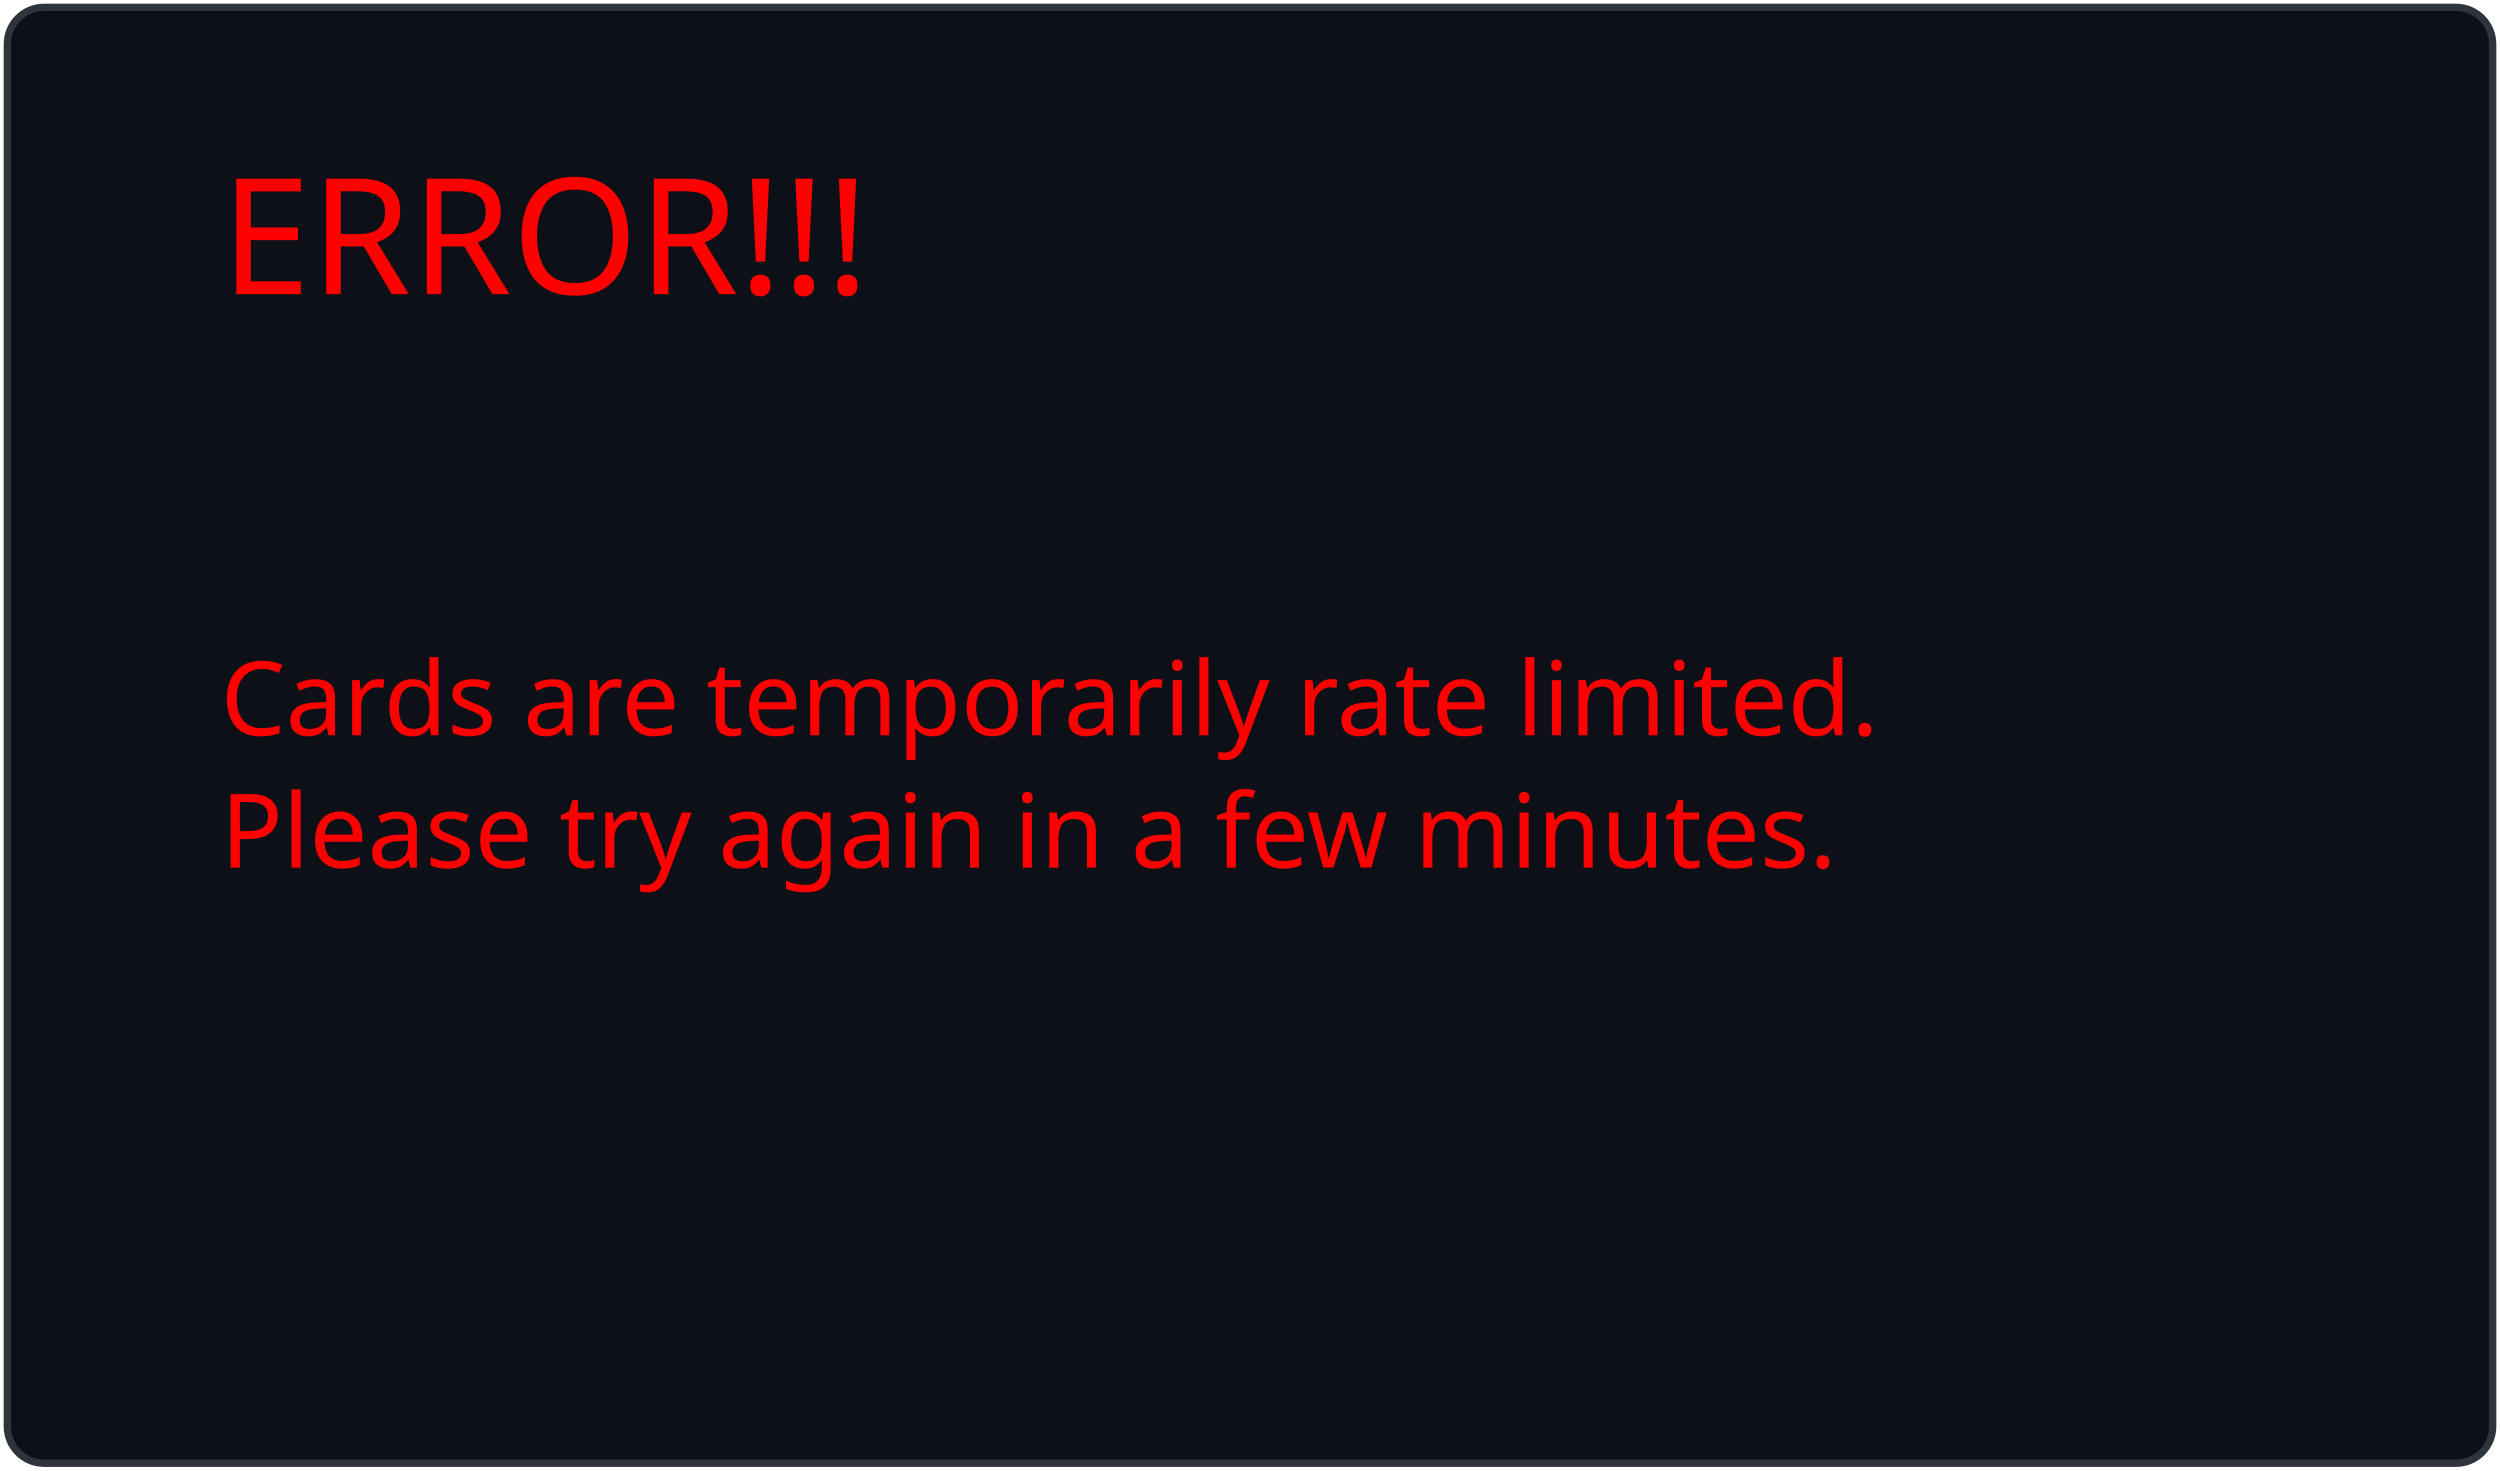
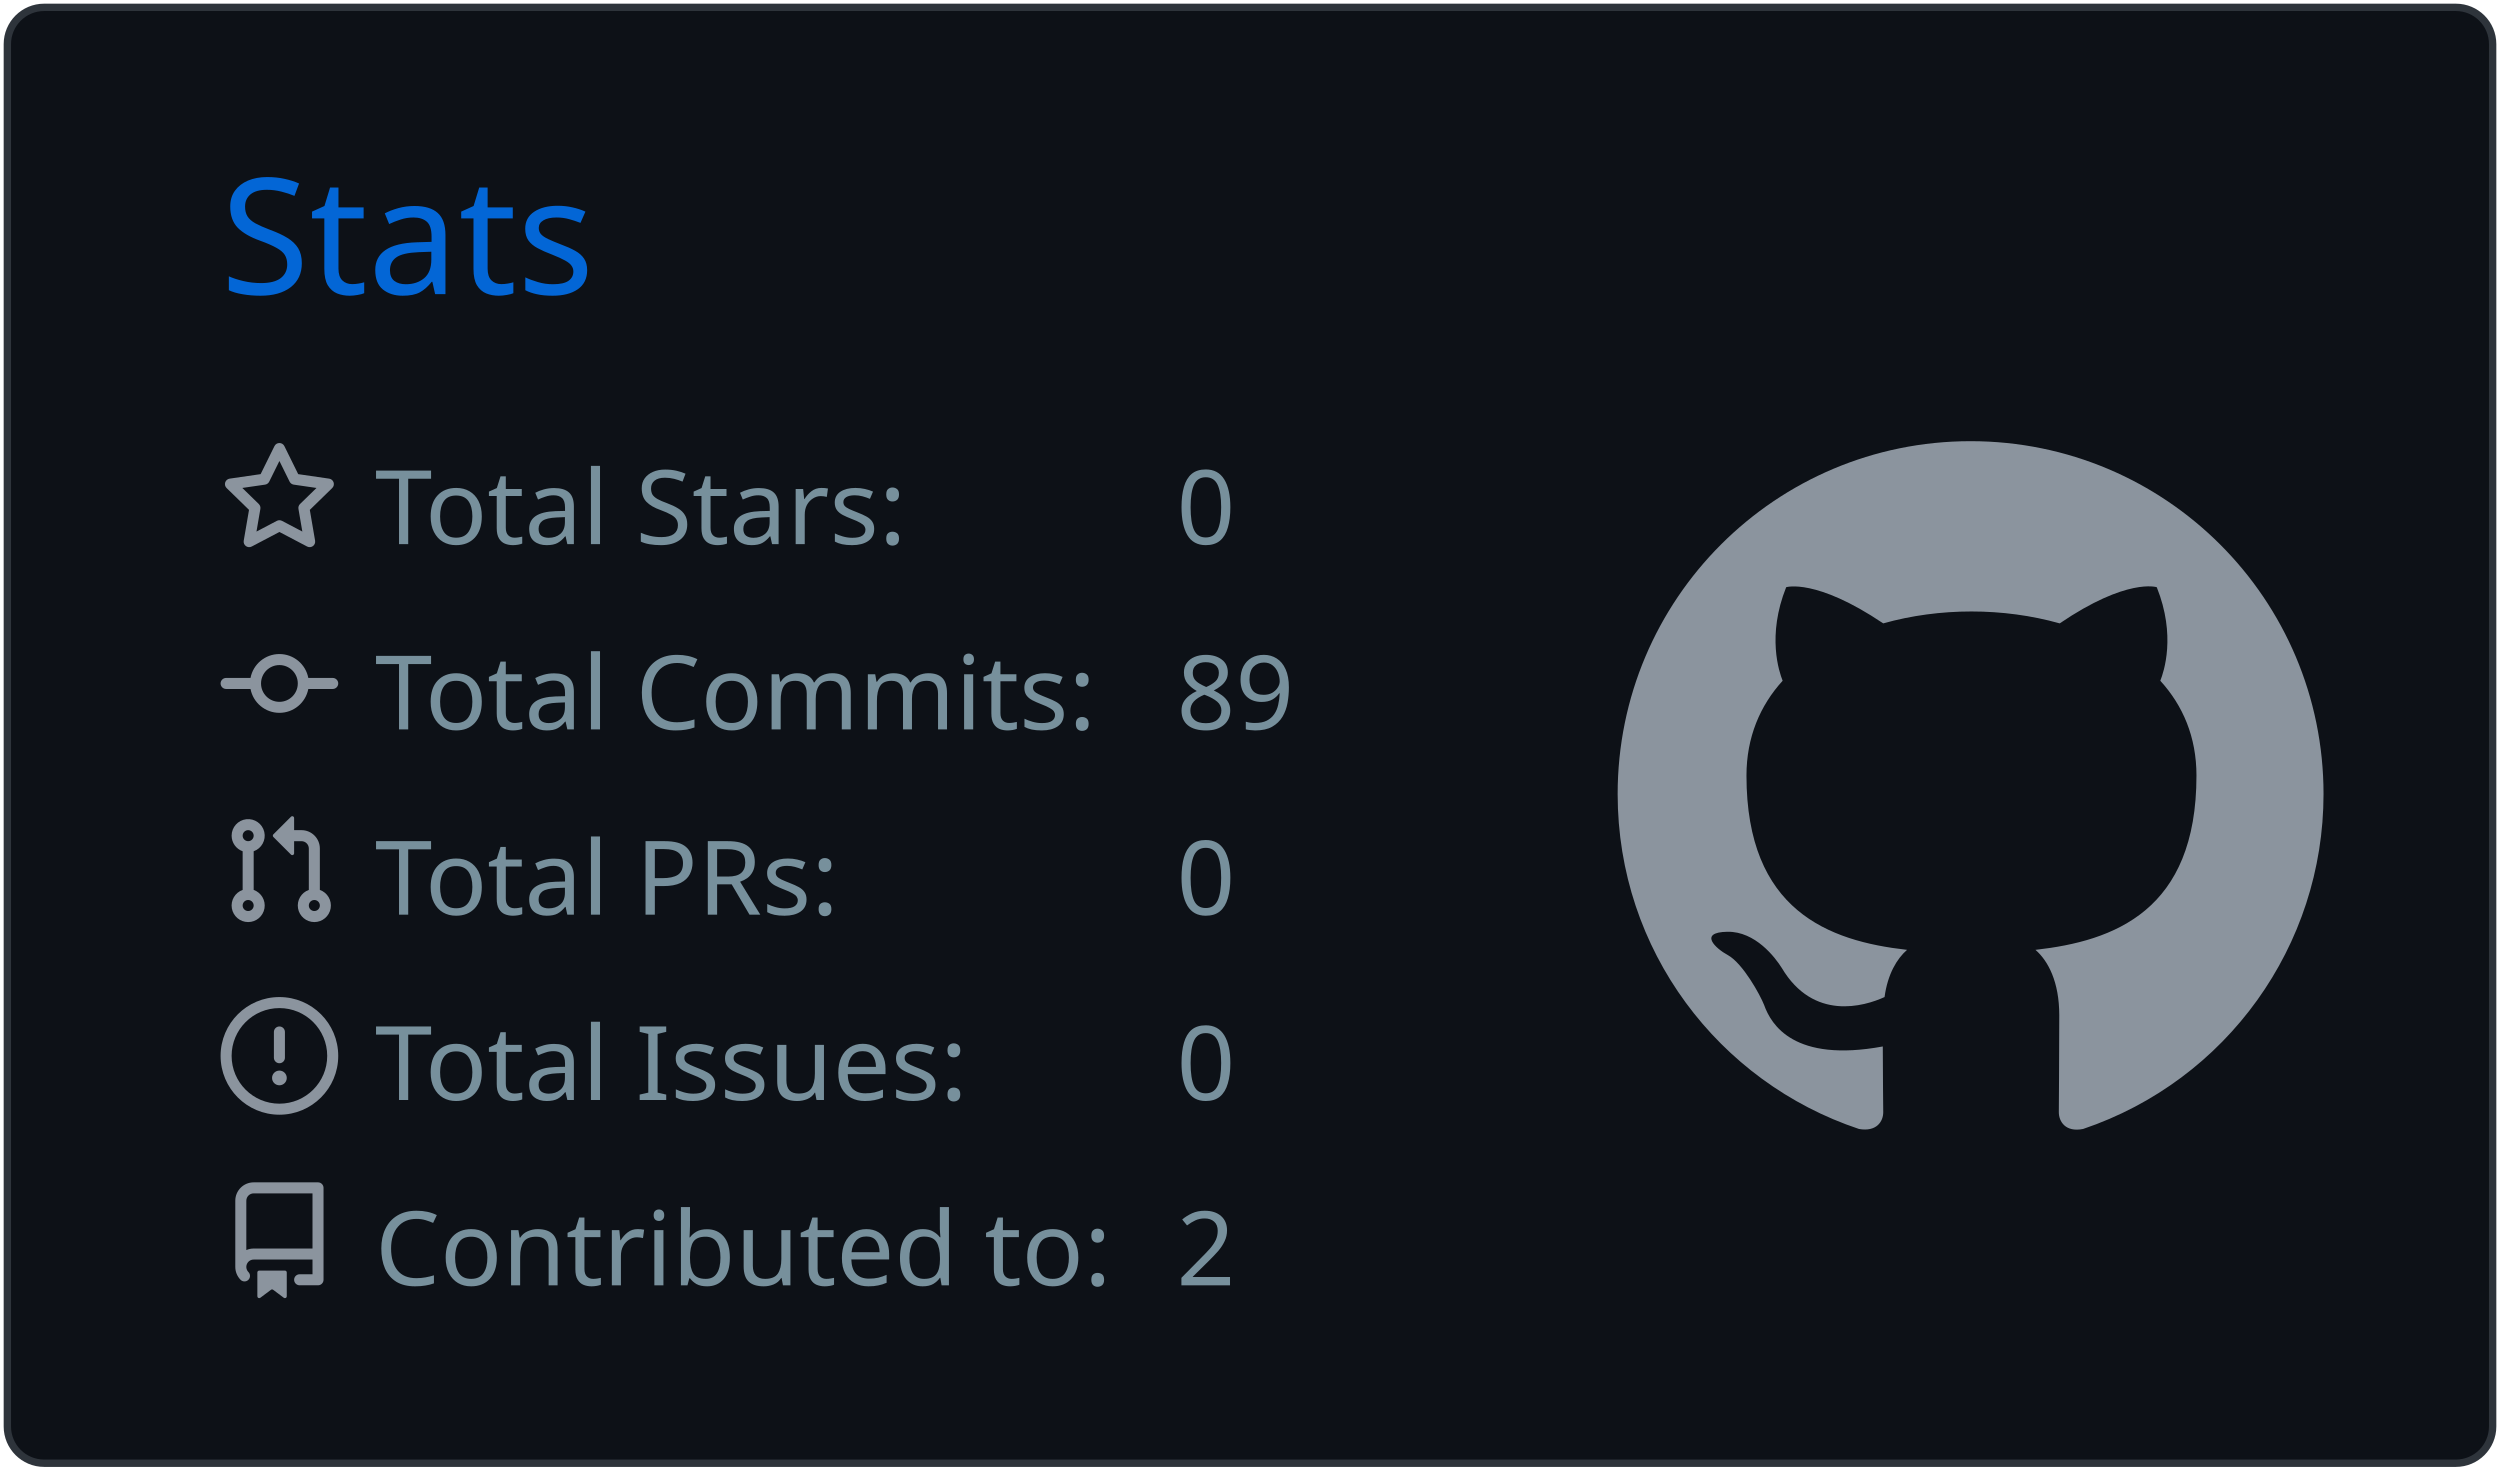
<svg xmlns="http://www.w3.org/2000/svg" width="340" height="200" viewBox="0 0 340 200">
  <style>* {
          font-family: 'Segoe UI', Ubuntu, "Helvetica Neue", Sans-Serif
        }</style>
  <g class="gpsc-root">
    <rect x="1" y="1" rx="5" ry="5" height="99%" width="99.412%" stroke="#2e343b" stroke-width="1" fill="#0d1117" stroke-opacity="1" />
-     <text x="30" y="40" class="gpsc-item" style="--gpsc-i: 0; font-size: 22px; fill: red;">ERROR!!!</text>
+     <text x="30" y="40" class="gpsc-item" style="--gpsc-i: 0; font-size: 22px; fill: #0366d6;">Stats</text>
    <g transform="translate(0,40)">
      <g transform="translate(30,20)">
-         <text y="40" style="font-size: 14px; fill: red;">Cards are temporarily rate limited.</text>
-         <text y="58" style="font-size: 14px; fill: red;">Please try again in a few minutes.</text>
+         <g class="gpsc-item" style="--gpsc-i: 0;">
+           <g transform="translate(0,0)" width="14" height="14" fill="#8b949e">
+             <path fill-rule="evenodd" d="M8 .25a.75.75 0 01.673.418l1.882 3.815 4.21.612a.75.75 0 01.416 1.279l-3.046 2.97.719 4.192a.75.75 0 01-1.088.791L8 12.347l-3.766 1.98a.75.75 0 01-1.088-.79l.72-4.194L.818 6.374a.75.75 0 01.416-1.28l4.21-.611L7.327.668A.75.75 0 018 .25zm0 2.445L6.615 5.5a.75.75 0 01-.564.41l-3.097.45 2.24 2.184a.75.75 0 01.216.664l-.528 3.084 2.769-1.456a.75.75 0 01.698 0l2.77 1.456-.53-3.084a.75.75 0 01.216-.664l2.24-2.183-3.096-.45a.75.75 0 01-.564-.41L8 2.694v.001z" />
+           </g>
+         </g>
+         <g class="gpsc-item" style="--gpsc-i: 1;">
+           <g transform="translate(0,25.2)" width="14" height="14" fill="#8b949e">
+             <path fill-rule="evenodd" d="M10.5 7.75a2.5 2.5 0 11-5 0 2.5 2.5 0 015 0zm1.43.75a4.002 4.002 0 01-7.86 0H.75a.75.75 0 110-1.5h3.32a4.001 4.001 0 017.86 0h3.32a.75.75 0 110 1.5h-3.32z" />
+           </g>
+         </g>
+         <g class="gpsc-item" style="--gpsc-i: 2;">
+           <g transform="translate(0,50.4)" width="14" height="14" fill="#8b949e">
+             <path fill-rule="evenodd" d="M7.177 3.073L9.573.677A.25.25 0 0110 .854v4.792a.25.25 0 01-.427.177L7.177 3.427a.25.25 0 010-.354zM3.75 2.5a.75.75 0 100 1.5.75.75 0 000-1.5zm-2.25.75a2.25 2.25 0 113 2.122v5.256a2.251 2.251 0 11-1.5 0V5.372A2.25 2.25 0 011.5 3.25zM11 2.5h-1V4h1a1 1 0 011 1v5.628a2.251 2.251 0 101.5 0V5A2.5 2.5 0 0011 2.5zm1 10.25a.75.75 0 111.5 0 .75.75 0 01-1.5 0zM3.75 12a.75.75 0 100 1.5.75.75 0 000-1.5z" />
+           </g>
+         </g>
+         <g class="gpsc-item" style="--gpsc-i: 3;">
+           <g transform="translate(0,75.6)" width="14" height="14" fill="#8b949e">
+             <path fill-rule="evenodd" d="M8 1.5a6.5 6.5 0 100 13 6.5 6.5 0 000-13zM0 8a8 8 0 1116 0A8 8 0 010 8zm9 3a1 1 0 11-2 0 1 1 0 012 0zm-.25-6.25a.75.75 0 00-1.5 0v3.5a.75.75 0 001.5 0v-3.5z" />
+           </g>
+         </g>
+         <g class="gpsc-item" style="--gpsc-i: 4;">
+           <g transform="translate(0,100.8)" width="14" height="14" fill="#8b949e">
+             <path fill-rule="evenodd" d="M2 2.5A2.5 2.5 0 014.5 0h8.75a.75.75 0 01.75.75v12.5a.75.75 0 01-.75.75h-2.5a.75.75 0 110-1.5h1.75v-2h-8a1 1 0 00-.714 1.7.75.75 0 01-1.072 1.05A2.495 2.495 0 012 11.5v-9zm10.5-1V9h-8c-.356 0-.694.074-1 .208V2.5a1 1 0 011-1h8zM5 12.25v3.25a.25.25 0 00.4.2l1.45-1.087a.25.25 0 01.3 0L8.6 15.7a.25.25 0 00.4-.2v-3.25a.25.25 0 00-.25-.25h-3.5a.25.25 0 00-.25.25z" />
+           </g>
+         </g>
+         <text x="21" y="14" class="gpsc-item" style="--gpsc-i: 0; fill: #77909c; font-size: 14px;">Total Stars:</text>
+         <text x="21" y="39.2" class="gpsc-item" style="--gpsc-i: 1; fill: #77909c; font-size: 14px;">Total Commits:</text>
+         <text x="21" y="64.4" class="gpsc-item" style="--gpsc-i: 2; fill: #77909c; font-size: 14px;">Total PRs:</text>
+         <text x="21" y="89.6" class="gpsc-item" style="--gpsc-i: 3; fill: #77909c; font-size: 14px;">Total Issues:</text>
+         <text x="21" y="114.8" class="gpsc-item" style="--gpsc-i: 4; fill: #77909c; font-size: 14px;">Contributed to:</text>
+         <text x="130" y="14" class="gpsc-item" style="--gpsc-i: 0; fill: #77909c; font-size: 14px;">0</text>
+         <text x="130" y="39.2" class="gpsc-item" style="--gpsc-i: 1; fill: #77909c; font-size: 14px;">89</text>
+         <text x="130" y="64.4" class="gpsc-item" style="--gpsc-i: 2; fill: #77909c; font-size: 14px;">0</text>
+         <text x="130" y="89.6" class="gpsc-item" style="--gpsc-i: 3; fill: #77909c; font-size: 14px;">0</text>
+         <text x="130" y="114.8" class="gpsc-item" style="--gpsc-i: 4; fill: #77909c; font-size: 14px;">2</text>
+       </g>
+       <g transform="translate(220,20)">
+         <g transform="scale(6)" style="fill: #8b949e;">
+           <path fill-rule="evenodd" d="M8 0C3.58 0 0 3.58 0 8c0 3.54 2.29 6.53 5.47 7.59.4.07.55-.17.55-.38 0-.19-.01-.82-.01-1.49-2.01.37-2.53-.49-2.69-.94-.09-.23-.48-.94-.82-1.13-.28-.15-.68-.52-.01-.53.63-.01 1.08.58 1.23.82.72 1.21 1.87.87 2.33.66.07-.52.28-.87.51-1.07-1.78-.2-3.64-.89-3.64-3.95 0-.87.31-1.59.82-2.15-.08-.2-.36-1.02.08-2.12 0 0 .67-.21 2.2.82.64-.18 1.32-.27 2-.27.68 0 1.36.09 2 .27 1.53-1.04 2.2-.82 2.2-.82.44 1.1.16 1.92.08 2.12.51.56.82 1.27.82 2.15 0 3.07-1.87 3.75-3.65 3.95.29.25.54.73.54 1.48 0 1.07-.01 1.93-.01 2.2 0 .21.15.46.55.38A8.013 8.013 0 0016 8c0-4.42-3.58-8-8-8z" />
+         </g>
      </g>
    </g>
  </g>
</svg>
